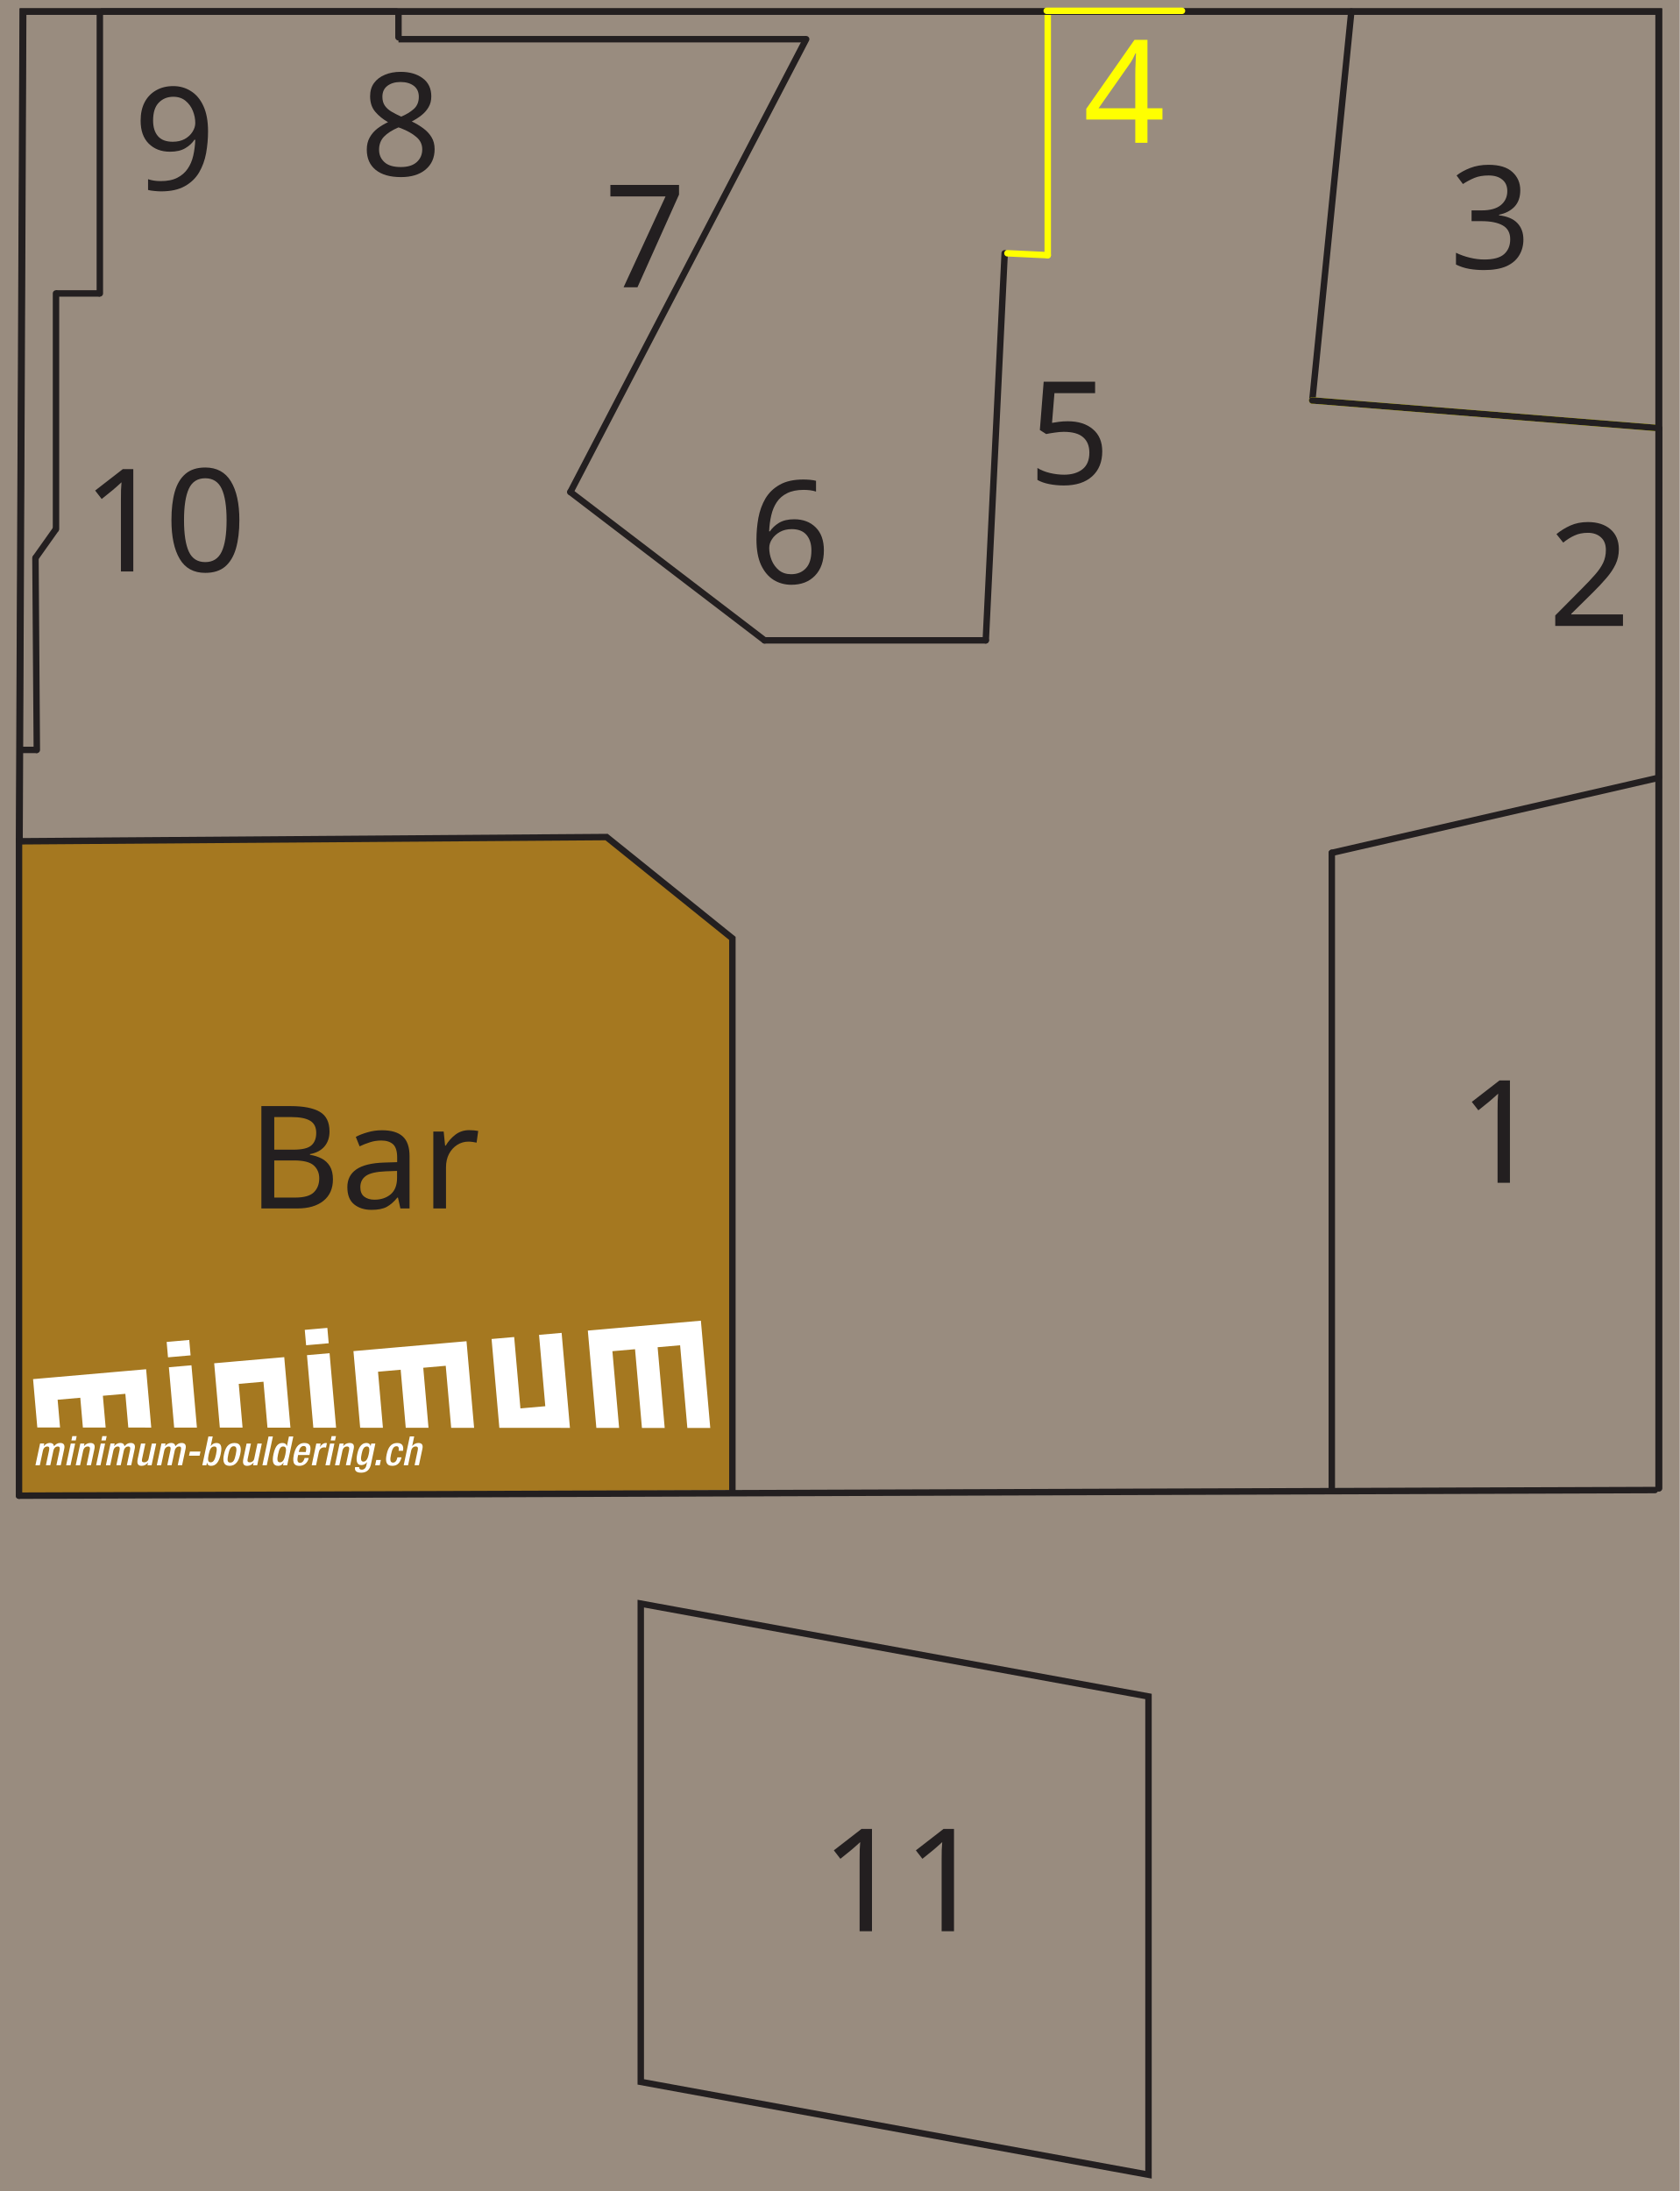
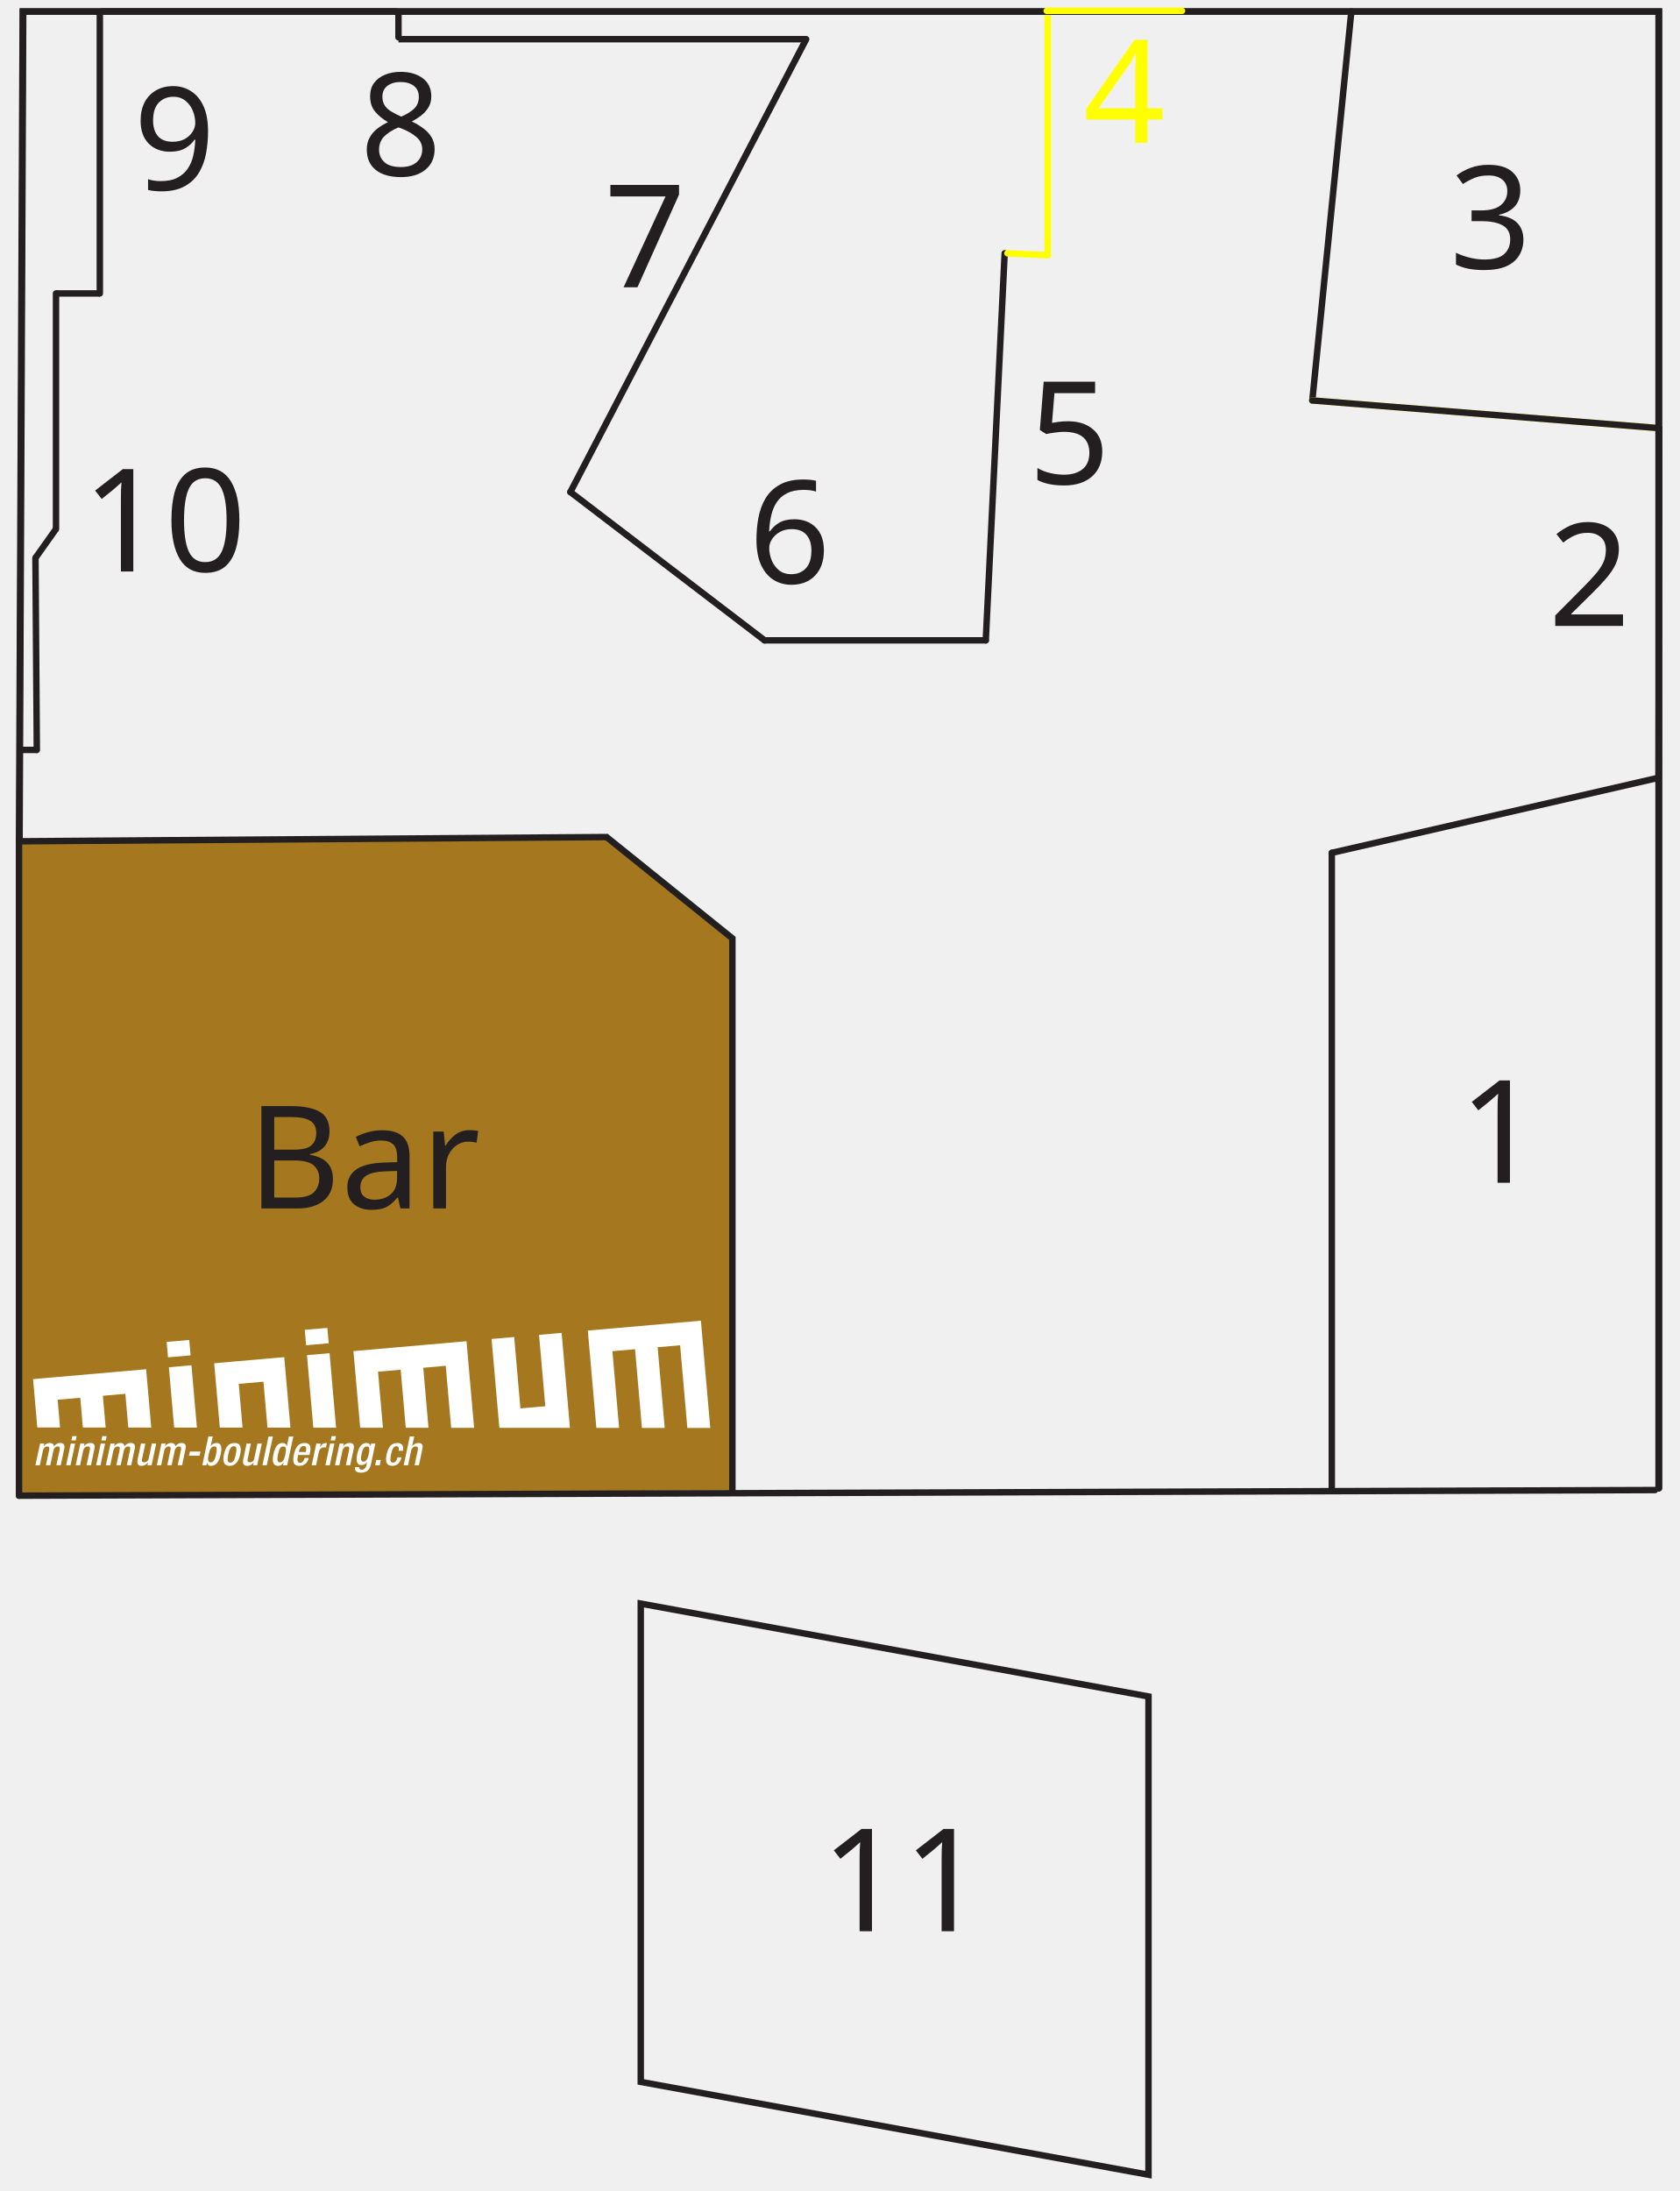
<svg xmlns="http://www.w3.org/2000/svg" xmlns:xlink="http://www.w3.org/1999/xlink" version="1.1" id="Layer_1" x="0px" y="0px" width="260.787px" height="340.158px" viewBox="0 0 260.787 340.158" enable-background="new 0 0 260.787 340.158" xml:space="preserve">
-   <rect fill="#998C7F" width="260.787" height="340.158" />
-   <polyline fill="#A57820" stroke="#231F20" stroke-linecap="round" points="2.952,232.207 2.952,130.612 94.177,129.955   113.708,145.686 113.708,231.334 " />
-   <path fill="none" stroke="#231F20" d="M2.952,114.91" />
-   <path fill="none" stroke="#231F20" d="M2.952,140.13" />
-   <line fill="none" stroke="#231F20" x1="3.016" y1="116.427" x2="5.791" y2="116.425" />
-   <line fill="none" stroke="#231F20" stroke-linecap="round" x1="5.717" y1="116.425" x2="5.504" y2="86.625" />
-   <line fill="none" stroke="#231F20" x1="5.504" y1="86.625" x2="8.695" y2="82.124" />
-   <line fill="none" stroke="#231F20" stroke-linecap="round" x1="8.695" y1="82.124" x2="8.695" y2="45.557" />
-   <line fill="none" stroke="#231F20" x1="8.695" y1="45.557" x2="15.501" y2="45.557" />
-   <line fill="none" stroke="#231F20" stroke-linecap="round" x1="15.501" y1="45.557" x2="15.501" y2="2.229" />
-   <line fill="none" stroke="#231F20" stroke-linecap="round" x1="61.866" y1="2.229" x2="61.866" y2="5.79" />
-   <line fill="none" stroke="#231F20" x1="61.866" y1="6.084" x2="125.163" y2="6.084" />
-   <line fill="none" stroke="#231F20" stroke-linecap="round" x1="125.163" y1="6.084" x2="88.557" y2="76.388" />
-   <line fill="none" stroke="#231F20" stroke-linecap="round" x1="88.557" y1="76.388" x2="118.703" y2="99.414" />
-   <line fill="none" stroke="#231F20" stroke-linecap="round" x1="118.703" y1="99.414" x2="153.048" y2="99.414" />
-   <line fill="none" stroke="#231F20" stroke-linecap="round" x1="153.048" y1="99.414" x2="155.983" y2="39.323" />
-   <line fill="none" stroke="#FFFF00" stroke-linecap="round" stroke-linejoin="bevel" stroke-miterlimit="10" x1="156.413" y1="39.323" x2="162.669" y2="39.62" />
-   <line fill="none" stroke="#FFFF00" stroke-linecap="round" stroke-linejoin="bevel" stroke-miterlimit="10" x1="162.669" y1="39.62" x2="162.669" y2="1.792" />
-   <line fill="none" stroke="#231F20" stroke-linecap="round" x1="209.804" y1="1.792" x2="203.745" y2="62.169" />
-   <line fill="none" stroke="#FFFF00" stroke-linecap="round" stroke-linejoin="bevel" stroke-miterlimit="10" x1="203.745" y1="62.169" x2="257.588" y2="66.471" />
-   <line fill="none" stroke="#231F20" stroke-linecap="round" x1="206.772" y1="132.407" x2="206.772" y2="231.334" />
-   <line fill="none" stroke="#231F20" stroke-linecap="round" x1="206.772" y1="132.407" x2="257.504" y2="120.75" />
-   <g>
-     <line fill="none" stroke="#231F20" stroke-linecap="round" x1="2.952" y1="232.207" x2="256.938" y2="231.334" />
+   <defs id="defs153" />
+   <polyline fill="#A57820" stroke="#231F20" stroke-linecap="round" points="2.952,232.207 2.952,130.612 94.177,129.955   113.708,145.686 113.708,231.334 " id="polyline5" />
+   <path fill="none" stroke="#231F20" d="M2.952,114.91" id="path7" />
+   <path fill="none" stroke="#231F20" d="M2.952,140.13" id="path9" />
+   <line fill="none" stroke="#231F20" x1="3.016" y1="116.427" x2="5.791" y2="116.425" id="line11" />
+   <line fill="none" stroke="#231F20" stroke-linecap="round" x1="5.717" y1="116.425" x2="5.504" y2="86.625" id="line13" />
+   <line fill="none" stroke="#231F20" x1="5.504" y1="86.625" x2="8.695" y2="82.124" id="line15" />
+   <line fill="none" stroke="#231F20" stroke-linecap="round" x1="8.695" y1="82.124" x2="8.695" y2="45.557" id="line17" />
+   <line fill="none" stroke="#231F20" x1="8.695" y1="45.557" x2="15.501" y2="45.557" id="line19" />
+   <line fill="none" stroke="#231F20" stroke-linecap="round" x1="15.501" y1="45.557" x2="15.501" y2="2.229" id="line21" />
+   <line fill="none" stroke="#231F20" stroke-linecap="round" x1="61.866" y1="2.229" x2="61.866" y2="5.79" id="line23" />
+   <line fill="none" stroke="#231F20" x1="61.866" y1="6.084" x2="125.163" y2="6.084" id="line25" />
+   <line fill="none" stroke="#231F20" stroke-linecap="round" x1="125.163" y1="6.084" x2="88.557" y2="76.388" id="line27" />
+   <line fill="none" stroke="#231F20" stroke-linecap="round" x1="88.557" y1="76.388" x2="118.703" y2="99.414" id="line29" />
+   <line fill="none" stroke="#231F20" stroke-linecap="round" x1="118.703" y1="99.414" x2="153.048" y2="99.414" id="line31" />
+   <line fill="none" stroke="#231F20" stroke-linecap="round" x1="153.048" y1="99.414" x2="155.983" y2="39.323" id="line33" />
+   <line fill="none" stroke="#FFFF00" stroke-linecap="round" stroke-linejoin="bevel" stroke-miterlimit="10" x1="156.413" y1="39.323" x2="162.669" y2="39.62" id="line35" />
+   <line fill="none" stroke="#FFFF00" stroke-linecap="round" stroke-linejoin="bevel" stroke-miterlimit="10" x1="162.669" y1="39.62" x2="162.669" y2="1.792" id="line37" />
+   <line fill="none" stroke="#231F20" stroke-linecap="round" x1="209.804" y1="1.792" x2="203.745" y2="62.169" id="line39" />
+   <line fill="none" stroke="#FFFF00" stroke-linecap="round" stroke-linejoin="bevel" stroke-miterlimit="10" x1="203.745" y1="62.169" x2="257.588" y2="66.471" id="line41" />
+   <line fill="none" stroke="#231F20" stroke-linecap="round" x1="206.772" y1="132.407" x2="206.772" y2="231.334" id="line43" />
+   <line fill="none" stroke="#231F20" stroke-linecap="round" x1="206.772" y1="132.407" x2="257.504" y2="120.75" id="line45" />
+   <g id="g47">
+     <line fill="none" stroke="#231F20" stroke-linecap="round" x1="2.952" y1="232.207" x2="256.938" y2="231.334" id="line49" />
  </g>
-   <g>
-     <g>
-       <text transform="matrix(1 0 0 1 226.5244 183.6323)" fill="#231F20" font-family="'MyriadPro-Regular'" font-size="22.265">1</text>
+   <g id="g51">
+     <g id="g53">
+       <text transform="matrix(1 0 0 1 226.5244 183.6323)" fill="#231F20" font-family="'MyriadPro-Regular'" font-size="22.265" id="text55">1</text>
    </g>
  </g>
-   <g>
-     <text transform="matrix(1 0 0 1 159.6641 75.1519)" fill="#231F20" font-family="'MyriadPro-Regular'" font-size="22.265">5</text>
+   <g id="g57">
+     <text transform="matrix(1 0 0 1 159.6641 75.1519)" fill="#231F20" font-family="'MyriadPro-Regular'" font-size="22.265" id="text59">5</text>
  </g>
-   <g>
-     <g>
-       <text transform="matrix(1 0 0 1 168.1826 22.1714)" fill="#FFFF00" font-family="'MyriadPro-Regular'" font-size="22.265">4</text>
+   <g id="g61">
+     <g id="g63">
+       <text transform="matrix(1 0 0 1 168.1826 22.1714)" fill="#FFFF00" font-family="'MyriadPro-Regular'" font-size="22.265" id="text65">4</text>
    </g>
  </g>
-   <text transform="matrix(1 0 0 1 20.7227 29.4917)" fill="#231F20" font-family="'MyriadPro-Regular'" font-size="22.265">9</text>
-   <g>
-     <g>
-       <text transform="matrix(1 0 0 1 55.8535 27.2778)" fill="#231F20" font-family="'MyriadPro-Regular'" font-size="22.265">8</text>
+   <text transform="matrix(1 0 0 1 20.7227 29.4917)" fill="#231F20" font-family="'MyriadPro-Regular'" font-size="22.265" id="text67">9</text>
+   <g id="g69">
+     <g id="g71">
+       <text transform="matrix(1 0 0 1 55.8535 27.2778)" fill="#231F20" font-family="'MyriadPro-Regular'" font-size="22.265" id="text73">8</text>
    </g>
  </g>
-   <g>
-     <text transform="matrix(1 0 0 1 93.7842 44.6011)" fill="#231F20" font-family="'MyriadPro-Regular'" font-size="22.265">7</text>
+   <g id="g75">
+     <text transform="matrix(1 0 0 1 93.7842 44.6011)" fill="#231F20" font-family="'MyriadPro-Regular'" font-size="22.265" id="text77">7</text>
  </g>
-   <g>
-     <text transform="matrix(1 0 0 1 116.2266 90.5698)" fill="#231F20" font-family="'MyriadPro-Regular'" font-size="22.265">6</text>
+   <g id="g79">
+     <text transform="matrix(1 0 0 1 116.2266 90.5698)" fill="#231F20" font-family="'MyriadPro-Regular'" font-size="22.265" id="text81">6</text>
  </g>
-   <text transform="matrix(1 0 0 1 12.7891 88.7202)" fill="#231F20" font-family="'MyriadPro-Regular'" font-size="22.265">10</text>
-   <g>
-     <text transform="matrix(1 0 0 1 127.4761 299.8335)" fill="#231F20" font-family="'MyriadPro-Regular'" font-size="22.265">11</text>
+   <text transform="matrix(1 0 0 1 12.7891 88.7202)" fill="#231F20" font-family="'MyriadPro-Regular'" font-size="22.265" id="text83">10</text>
+   <g id="g85">
+     <text transform="matrix(1 0 0 1 127.4761 299.8335)" fill="#231F20" font-family="'MyriadPro-Regular'" font-size="22.265" id="text87">11</text>
  </g>
-   <polygon fill="none" stroke="#231F20" stroke-linecap="round" points="178.312,337.633 99.483,323.219 99.483,248.965   178.312,263.379 " />
-   <text transform="matrix(1 0 0 1 38.4248 187.6147)" fill="#231F20" font-family="'MyriadPro-Regular'" font-size="22.265">Bar</text>
-   <g>
-     <defs>
+   <polygon fill="none" stroke="#231F20" stroke-linecap="round" points="178.312,337.633 99.483,323.219 99.483,248.965   178.312,263.379 " id="polygon89" />
+   <text transform="matrix(1 0 0 1 38.4248 187.6147)" fill="#231F20" font-family="'MyriadPro-Regular'" font-size="22.265" id="text91">Bar</text>
+   <g id="g93">
+     <defs id="defs95">
      <rect id="SVGID_1_" x="5.135" y="205.042" width="105.138" height="23.598" />
    </defs>
    <clipPath id="SVGID_2_">
-       <use xlink:href="#SVGID_1_" overflow="visible" />
+       <use xlink:href="#SVGID_1_" overflow="visible" id="use99" />
    </clipPath>
-     <g clip-path="url(#SVGID_2_)">
-       <g>
-         <defs>
+     <g clip-path="url(#SVGID_2_)" id="g101">
+       <g id="g103">
+         <defs id="defs105">
          <rect id="SVGID_3_" x="-52.355" y="60.427" width="220.793" height="312.266" />
        </defs>
-         <defs>
+         <defs id="defs108">
          <rect id="SVGID_4_" x="-52.355" y="60.427" width="220.793" height="312.266" />
        </defs>
        <clipPath id="SVGID_5_">
-           <use xlink:href="#SVGID_3_" overflow="visible" />
+           <use xlink:href="#SVGID_3_" overflow="visible" id="use112" />
        </clipPath>
        <clipPath id="SVGID_6_" clip-path="url(#SVGID_5_)">
-           <use xlink:href="#SVGID_4_" overflow="visible" />
+           <use xlink:href="#SVGID_4_" overflow="visible" id="use115" />
        </clipPath>
-         <path clip-path="url(#SVGID_6_)" fill="#FFFFFF" d="M110.273,221.696l-1.34-15.357l-0.116-1.3l-14.046,1.229l-1.169,0.104     l-2.336,0.205c0,0,0.525,6.04,1.322,15.106l3.533,0.003l-1.041-11.91l3.516-0.307l1.069,12.221h3.534l-1.097-12.53l3.491-0.304     l1.123,12.837L110.273,221.696z M88.487,221.68l-0.126-1.454l-0.074-0.847l-1.09-12.447l-3.507,0.308l0.971,11.079l-2.414,0.212     l-1.197,0.105l-0.251,0.023l-0.968-11.083l-3.51,0.306l1.089,12.445l0.075,0.851l0.042,0.493L88.487,221.68z M73.607,221.671     l-1.178-13.443l-17.553,1.537c0,0,0.393,4.489,1.042,11.895l3.533,0.003l-0.761-8.698l3.517-0.31l0.788,9.008l3.533,0.006     l-0.813-9.32l3.488-0.309l0.845,9.632H73.607z M52.179,221.654l-1.011-11.568l-3.508,0.305l0.987,11.262L52.179,221.654z      M47.527,208.854l3.507-0.309l-0.209-2.387l-3.508,0.306L47.527,208.854z M45.091,221.65l-0.77-8.781l-0.076-0.848l-0.113-1.321     l-1.322,0.116l-1.494,0.13l-4.556,0.397l-1.168,0.106l-2.338,0.203l0.875,9.988l3.531,0.001l-0.593-6.79l3.837-0.336l0.623,7.128     L45.091,221.65z M30.572,221.639l-0.847-9.675l-3.505,0.304l0.82,9.369L30.572,221.639z M26.083,210.729l3.507-0.307l-0.21-2.391     l-3.505,0.31L26.083,210.729z M23.482,221.634l-0.681-7.763l-0.114-1.294l-14.048,1.229l-1.167,0.102l-2.337,0.204     c0,0,0.282,3.211,0.656,7.509l3.533,0.001l-0.376-4.308l3.517-0.309l0.403,4.62l3.536,0.002l-0.433-4.93l3.491-0.304l0.457,5.238     L23.482,221.634z" />
-         <path clip-path="url(#SVGID_6_)" fill="#FFFFFF" d="M5.502,227.488h0.679l0.481-2.266c0.092-0.439,0.403-0.658,0.671-0.658     c0.283,0,0.379,0.166,0.287,0.608l-0.492,2.312h0.68l0.482-2.263c0.09-0.44,0.402-0.658,0.678-0.658s0.371,0.166,0.279,0.607     l-0.492,2.312h0.678l0.544-2.565c0.14-0.65-0.154-0.895-0.631-0.895c-0.406,0-0.695,0.189-0.959,0.514     c-0.041-0.282-0.193-0.514-0.674-0.514c-0.32,0-0.68,0.183-0.91,0.482H6.783l0.086-0.395H6.222L5.502,227.488z M10.269,227.488     h0.677l0.719-3.374h-0.68L10.269,227.488z M11.084,223.637h0.677l0.143-0.676h-0.677L11.084,223.637z M11.755,227.488h0.677     l0.481-2.266c0.094-0.439,0.402-0.658,0.681-0.658c0.338,0,0.435,0.166,0.338,0.608l-0.488,2.312h0.676l0.542-2.547     c0.143-0.679-0.132-0.911-0.647-0.911c-0.374,0-0.733,0.181-0.967,0.481H13.03l0.083-0.396h-0.64L11.755,227.488z      M14.923,227.488h0.679l0.715-3.374h-0.675L14.923,227.488z M15.741,223.637h0.677l0.147-0.676h-0.679L15.741,223.637z      M16.441,227.488h0.677l0.48-2.266c0.095-0.439,0.403-0.658,0.673-0.658c0.281,0,0.377,0.166,0.287,0.608l-0.494,2.312h0.678     l0.481-2.263c0.095-0.44,0.402-0.658,0.681-0.658s0.373,0.166,0.279,0.607l-0.489,2.312h0.677l0.545-2.565     c0.14-0.65-0.155-0.895-0.63-0.895c-0.406,0-0.7,0.189-0.963,0.514c-0.039-0.282-0.189-0.514-0.674-0.514     c-0.32,0-0.677,0.183-0.91,0.482h-0.02l0.083-0.395h-0.639L16.441,227.488z M22.895,227.488h0.64l0.715-3.374h-0.676     l-0.501,2.357c-0.079,0.376-0.382,0.562-0.671,0.562c-0.288,0-0.432-0.123-0.35-0.497l0.513-2.422h-0.678l-0.5,2.357     c-0.187,0.87,0.104,1.103,0.604,1.103c0.374,0,0.733-0.183,0.967-0.484h0.02L22.895,227.488z M24.344,227.488h0.676l0.482-2.266     c0.092-0.439,0.403-0.658,0.672-0.658c0.279,0,0.378,0.166,0.283,0.608l-0.489,2.312h0.675l0.482-2.263     c0.092-0.44,0.402-0.658,0.678-0.658c0.278,0,0.372,0.166,0.28,0.607l-0.49,2.312h0.676l0.545-2.565     c0.14-0.65-0.154-0.895-0.628-0.895c-0.408,0-0.699,0.189-0.963,0.514c-0.041-0.282-0.192-0.514-0.674-0.514     c-0.321,0-0.681,0.183-0.913,0.482h-0.016l0.083-0.395h-0.638L24.344,227.488z M29.344,225.997h1.644l0.138-0.64h-1.642     L29.344,225.997z M31.407,227.488h0.639l0.086-0.415h0.012c0.039,0.217,0.15,0.501,0.631,0.501c0.789,0,1.245-0.657,1.49-1.819     c0.32-1.495-0.158-1.726-0.673-1.726c-0.364,0-0.676,0.181-0.866,0.482h-0.014l0.319-1.496h-0.677L31.407,227.488z      M32.392,225.839c0.173-0.809,0.365-1.273,0.884-1.273c0.392,0,0.463,0.314,0.268,1.225c-0.162,0.763-0.365,1.242-0.835,1.242     C32.248,227.033,32.241,226.561,32.392,225.839 M34.771,225.8c-0.225,1.047-0.059,1.773,0.877,1.773     c0.939,0,1.415-0.727,1.637-1.773c0.222-1.048,0.102-1.772-0.884-1.772C35.423,224.028,34.992,224.752,34.771,225.8      M35.448,225.8c0.159-0.748,0.358-1.271,0.847-1.271c0.494,0,0.471,0.523,0.311,1.271c-0.182,0.86-0.357,1.272-0.852,1.272     C35.266,227.073,35.266,226.661,35.448,225.8 M39.294,227.488h0.639l0.715-3.374h-0.677l-0.5,2.357     c-0.081,0.376-0.384,0.562-0.673,0.562c-0.286,0-0.433-0.123-0.352-0.497l0.517-2.422h-0.677l-0.502,2.357     c-0.183,0.87,0.105,1.103,0.607,1.103c0.374,0,0.733-0.183,0.965-0.484h0.02L39.294,227.488z M40.742,227.488h0.677l0.952-4.475     h-0.676L40.742,227.488z M43.95,227.488h0.639l0.952-4.475h-0.68l-0.317,1.497h-0.014c-0.062-0.302-0.299-0.482-0.664-0.482     c-0.511,0-1.087,0.231-1.407,1.727c-0.247,1.162-0.071,1.816,0.717,1.816c0.48,0,0.712-0.281,0.844-0.502h0.013L43.95,227.488z      M44.299,225.839c-0.155,0.722-0.361,1.193-0.824,1.193c-0.469,0-0.467-0.479-0.305-1.242c0.193-0.91,0.399-1.225,0.786-1.225     C44.476,224.566,44.471,225.031,44.299,225.839 M48.05,225.888l0.075-0.358c0.199-0.939,0.068-1.502-0.87-1.502     c-1.059,0-1.447,0.938-1.635,1.823c-0.331,1.559,0.316,1.723,0.869,1.723c0.734,0,1.283-0.471,1.44-1.216H47.29     c-0.042,0.199-0.215,0.752-0.7,0.752c-0.503,0-0.44-0.574-0.343-1.027l0.04-0.194H48.05L48.05,225.888z M46.385,225.424     l0.017-0.067c0.091-0.44,0.314-0.864,0.746-0.864c0.383,0,0.451,0.327,0.362,0.751l-0.039,0.182L46.385,225.424L46.385,225.424z      M48.392,227.488h0.677l0.428-2.021c0.133-0.625,0.533-0.762,0.839-0.762c0.116,0,0.227,0.024,0.276,0.038l0.146-0.689     c-0.042-0.013-0.083-0.024-0.158-0.024c-0.382,0-0.684,0.237-0.914,0.613h-0.011l0.113-0.527h-0.68L48.392,227.488z      M50.525,227.488h0.674l0.718-3.374h-0.678L50.525,227.488z M51.341,223.637h0.676l0.145-0.676h-0.678L51.341,223.637z      M52.008,227.488h0.678l0.482-2.266c0.091-0.439,0.402-0.658,0.677-0.658c0.342,0,0.436,0.166,0.342,0.608l-0.491,2.312h0.675     l0.541-2.547c0.145-0.679-0.129-0.911-0.642-0.911c-0.377,0-0.736,0.181-0.968,0.481h-0.021l0.083-0.396h-0.64L52.008,227.488z      M55.125,227.776c-0.058,0.276-0.072,0.863,0.932,0.863c0.908,0,1.366-0.493,1.538-1.314l0.681-3.211h-0.639l-0.09,0.415h-0.01     c-0.011-0.246-0.239-0.501-0.634-0.501c-0.958,0-1.285,0.995-1.44,1.734c-0.196,0.919-0.143,1.697,0.646,1.697     c0.328,0,0.678-0.17,0.864-0.462h0.011l-0.114,0.546c-0.083,0.386-0.355,0.632-0.706,0.632c-0.3,0-0.446-0.195-0.402-0.404     h-0.638V227.776z M56.154,225.693c0.132-0.624,0.322-1.129,0.811-1.129c0.471,0,0.409,0.608,0.292,1.161     c-0.113,0.532-0.312,1.197-0.836,1.197C55.92,226.922,56.035,226.27,56.154,225.693 M58.244,227.488h0.715l0.173-0.827h-0.713     L58.244,227.488z M61.703,226.257c-0.109,0.508-0.314,0.821-0.688,0.815c-0.489,0-0.462-0.527-0.305-1.272     c0.158-0.748,0.357-1.271,0.845-1.271c0.399-0.013,0.399,0.395,0.333,0.708h0.677c0.088-0.42,0.109-1.224-0.902-1.209     c-0.979,0-1.407,0.725-1.632,1.772c-0.223,1.047-0.101,1.773,0.877,1.773c0.833,0,1.217-0.51,1.432-1.316H61.703z      M62.675,227.488h0.679l0.482-2.266c0.09-0.439,0.401-0.658,0.679-0.658c0.339,0,0.435,0.166,0.34,0.608l-0.49,2.312h0.674     l0.542-2.547c0.145-0.679-0.132-0.911-0.644-0.911c-0.345,0-0.677,0.174-0.926,0.463l-0.014-0.014l0.312-1.466h-0.683     L62.675,227.488z" />
+         <path clip-path="url(#SVGID_6_)" fill="#FFFFFF" d="M110.273,221.696l-1.34-15.357l-0.116-1.3l-14.046,1.229l-1.169,0.104     l-2.336,0.205c0,0,0.525,6.04,1.322,15.106l3.533,0.003l-1.041-11.91l3.516-0.307l1.069,12.221h3.534l-1.097-12.53l3.491-0.304     l1.123,12.837L110.273,221.696z M88.487,221.68l-0.126-1.454l-0.074-0.847l-1.09-12.447l-3.507,0.308l0.971,11.079l-2.414,0.212     l-1.197,0.105l-0.251,0.023l-0.968-11.083l-3.51,0.306l1.089,12.445l0.075,0.851l0.042,0.493L88.487,221.68z M73.607,221.671     l-1.178-13.443l-17.553,1.537c0,0,0.393,4.489,1.042,11.895l3.533,0.003l-0.761-8.698l3.517-0.31l0.788,9.008l3.533,0.006     l-0.813-9.32l3.488-0.309l0.845,9.632H73.607z M52.179,221.654l-1.011-11.568l-3.508,0.305l0.987,11.262L52.179,221.654z      M47.527,208.854l3.507-0.309l-0.209-2.387l-3.508,0.306L47.527,208.854z M45.091,221.65l-0.77-8.781l-0.076-0.848l-0.113-1.321     l-1.322,0.116l-1.494,0.13l-4.556,0.397l-1.168,0.106l-2.338,0.203l0.875,9.988l3.531,0.001l-0.593-6.79l3.837-0.336l0.623,7.128     L45.091,221.65z M30.572,221.639l-0.847-9.675l-3.505,0.304l0.82,9.369L30.572,221.639z M26.083,210.729l3.507-0.307l-0.21-2.391     l-3.505,0.31L26.083,210.729z M23.482,221.634l-0.681-7.763l-0.114-1.294l-14.048,1.229l-1.167,0.102l-2.337,0.204     c0,0,0.282,3.211,0.656,7.509l3.533,0.001l-0.376-4.308l3.517-0.309l0.403,4.62l3.536,0.002l-0.433-4.93l3.491-0.304l0.457,5.238     L23.482,221.634z" id="path117" />
+         <path clip-path="url(#SVGID_6_)" fill="#FFFFFF" d="M5.502,227.488h0.679l0.481-2.266c0.092-0.439,0.403-0.658,0.671-0.658     c0.283,0,0.379,0.166,0.287,0.608l-0.492,2.312h0.68l0.482-2.263c0.09-0.44,0.402-0.658,0.678-0.658s0.371,0.166,0.279,0.607     l-0.492,2.312h0.678l0.544-2.565c0.14-0.65-0.154-0.895-0.631-0.895c-0.406,0-0.695,0.189-0.959,0.514     c-0.041-0.282-0.193-0.514-0.674-0.514c-0.32,0-0.68,0.183-0.91,0.482H6.783l0.086-0.395H6.222L5.502,227.488z M10.269,227.488     h0.677l0.719-3.374h-0.68L10.269,227.488z M11.084,223.637h0.677l0.143-0.676h-0.677L11.084,223.637z M11.755,227.488h0.677     l0.481-2.266c0.094-0.439,0.402-0.658,0.681-0.658c0.338,0,0.435,0.166,0.338,0.608l-0.488,2.312h0.676l0.542-2.547     c0.143-0.679-0.132-0.911-0.647-0.911c-0.374,0-0.733,0.181-0.967,0.481H13.03l0.083-0.396h-0.64L11.755,227.488z      M14.923,227.488h0.679l0.715-3.374h-0.675L14.923,227.488z M15.741,223.637h0.677l0.147-0.676h-0.679L15.741,223.637z      M16.441,227.488h0.677l0.48-2.266c0.095-0.439,0.403-0.658,0.673-0.658c0.281,0,0.377,0.166,0.287,0.608l-0.494,2.312h0.678     l0.481-2.263c0.095-0.44,0.402-0.658,0.681-0.658s0.373,0.166,0.279,0.607l-0.489,2.312h0.677l0.545-2.565     c0.14-0.65-0.155-0.895-0.63-0.895c-0.406,0-0.7,0.189-0.963,0.514c-0.039-0.282-0.189-0.514-0.674-0.514     c-0.32,0-0.677,0.183-0.91,0.482h-0.02l0.083-0.395h-0.639L16.441,227.488z M22.895,227.488h0.64l0.715-3.374h-0.676     l-0.501,2.357c-0.079,0.376-0.382,0.562-0.671,0.562c-0.288,0-0.432-0.123-0.35-0.497l0.513-2.422h-0.678l-0.5,2.357     c-0.187,0.87,0.104,1.103,0.604,1.103c0.374,0,0.733-0.183,0.967-0.484h0.02L22.895,227.488z M24.344,227.488h0.676l0.482-2.266     c0.092-0.439,0.403-0.658,0.672-0.658c0.279,0,0.378,0.166,0.283,0.608l-0.489,2.312h0.675l0.482-2.263     c0.092-0.44,0.402-0.658,0.678-0.658c0.278,0,0.372,0.166,0.28,0.607l-0.49,2.312h0.676l0.545-2.565     c0.14-0.65-0.154-0.895-0.628-0.895c-0.408,0-0.699,0.189-0.963,0.514c-0.041-0.282-0.192-0.514-0.674-0.514     c-0.321,0-0.681,0.183-0.913,0.482h-0.016l0.083-0.395h-0.638L24.344,227.488z M29.344,225.997h1.644l0.138-0.64h-1.642     L29.344,225.997z M31.407,227.488h0.639l0.086-0.415h0.012c0.039,0.217,0.15,0.501,0.631,0.501c0.789,0,1.245-0.657,1.49-1.819     c0.32-1.495-0.158-1.726-0.673-1.726c-0.364,0-0.676,0.181-0.866,0.482h-0.014l0.319-1.496h-0.677L31.407,227.488z      M32.392,225.839c0.173-0.809,0.365-1.273,0.884-1.273c0.392,0,0.463,0.314,0.268,1.225c-0.162,0.763-0.365,1.242-0.835,1.242     C32.248,227.033,32.241,226.561,32.392,225.839 M34.771,225.8c-0.225,1.047-0.059,1.773,0.877,1.773     c0.939,0,1.415-0.727,1.637-1.773c0.222-1.048,0.102-1.772-0.884-1.772C35.423,224.028,34.992,224.752,34.771,225.8      M35.448,225.8c0.159-0.748,0.358-1.271,0.847-1.271c0.494,0,0.471,0.523,0.311,1.271c-0.182,0.86-0.357,1.272-0.852,1.272     C35.266,227.073,35.266,226.661,35.448,225.8 M39.294,227.488h0.639l0.715-3.374h-0.677l-0.5,2.357     c-0.081,0.376-0.384,0.562-0.673,0.562c-0.286,0-0.433-0.123-0.352-0.497l0.517-2.422h-0.677l-0.502,2.357     c-0.183,0.87,0.105,1.103,0.607,1.103c0.374,0,0.733-0.183,0.965-0.484h0.02L39.294,227.488z M40.742,227.488h0.677l0.952-4.475     h-0.676L40.742,227.488z M43.95,227.488h0.639l0.952-4.475h-0.68l-0.317,1.497h-0.014c-0.062-0.302-0.299-0.482-0.664-0.482     c-0.511,0-1.087,0.231-1.407,1.727c-0.247,1.162-0.071,1.816,0.717,1.816c0.48,0,0.712-0.281,0.844-0.502h0.013L43.95,227.488z      M44.299,225.839c-0.155,0.722-0.361,1.193-0.824,1.193c-0.469,0-0.467-0.479-0.305-1.242c0.193-0.91,0.399-1.225,0.786-1.225     C44.476,224.566,44.471,225.031,44.299,225.839 M48.05,225.888l0.075-0.358c0.199-0.939,0.068-1.502-0.87-1.502     c-1.059,0-1.447,0.938-1.635,1.823c-0.331,1.559,0.316,1.723,0.869,1.723c0.734,0,1.283-0.471,1.44-1.216H47.29     c-0.042,0.199-0.215,0.752-0.7,0.752c-0.503,0-0.44-0.574-0.343-1.027l0.04-0.194H48.05L48.05,225.888z M46.385,225.424     l0.017-0.067c0.091-0.44,0.314-0.864,0.746-0.864c0.383,0,0.451,0.327,0.362,0.751l-0.039,0.182L46.385,225.424L46.385,225.424z      M48.392,227.488h0.677l0.428-2.021c0.133-0.625,0.533-0.762,0.839-0.762c0.116,0,0.227,0.024,0.276,0.038l0.146-0.689     c-0.042-0.013-0.083-0.024-0.158-0.024c-0.382,0-0.684,0.237-0.914,0.613h-0.011l0.113-0.527h-0.68L48.392,227.488z      M50.525,227.488h0.674l0.718-3.374h-0.678L50.525,227.488z M51.341,223.637h0.676l0.145-0.676h-0.678L51.341,223.637z      M52.008,227.488h0.678l0.482-2.266c0.091-0.439,0.402-0.658,0.677-0.658c0.342,0,0.436,0.166,0.342,0.608l-0.491,2.312h0.675     l0.541-2.547c0.145-0.679-0.129-0.911-0.642-0.911c-0.377,0-0.736,0.181-0.968,0.481h-0.021l0.083-0.396h-0.64L52.008,227.488z      M55.125,227.776c-0.058,0.276-0.072,0.863,0.932,0.863c0.908,0,1.366-0.493,1.538-1.314l0.681-3.211h-0.639l-0.09,0.415h-0.01     c-0.011-0.246-0.239-0.501-0.634-0.501c-0.958,0-1.285,0.995-1.44,1.734c-0.196,0.919-0.143,1.697,0.646,1.697     c0.328,0,0.678-0.17,0.864-0.462h0.011l-0.114,0.546c-0.083,0.386-0.355,0.632-0.706,0.632c-0.3,0-0.446-0.195-0.402-0.404     h-0.638V227.776z M56.154,225.693c0.132-0.624,0.322-1.129,0.811-1.129c0.471,0,0.409,0.608,0.292,1.161     c-0.113,0.532-0.312,1.197-0.836,1.197C55.92,226.922,56.035,226.27,56.154,225.693 M58.244,227.488h0.715l0.173-0.827h-0.713     L58.244,227.488z M61.703,226.257c-0.109,0.508-0.314,0.821-0.688,0.815c-0.489,0-0.462-0.527-0.305-1.272     c0.158-0.748,0.357-1.271,0.845-1.271c0.399-0.013,0.399,0.395,0.333,0.708h0.677c0.088-0.42,0.109-1.224-0.902-1.209     c-0.979,0-1.407,0.725-1.632,1.772c-0.223,1.047-0.101,1.773,0.877,1.773c0.833,0,1.217-0.51,1.432-1.316H61.703z      M62.675,227.488h0.679l0.482-2.266c0.09-0.439,0.401-0.658,0.679-0.658c0.339,0,0.435,0.166,0.34,0.608l-0.49,2.312h0.674     l0.542-2.547c0.145-0.679-0.132-0.911-0.644-0.911c-0.345,0-0.677,0.174-0.926,0.463l-0.014-0.014l0.312-1.466h-0.683     L62.675,227.488z" id="path119" />
      </g>
    </g>
  </g>
-   <g>
-     <g>
-       <text transform="matrix(1 0 0 1 225.0508 41.7104)" fill="#231F20" font-family="'MyriadPro-Regular'" font-size="22.265">3</text>
+   <g id="g121">
+     <g id="g123">
+       <text transform="matrix(1 0 0 1 225.0508 41.7104)" fill="#231F20" font-family="'MyriadPro-Regular'" font-size="22.265" id="text125">3</text>
    </g>
  </g>
-   <g>
-     <text transform="matrix(1 0 0 1 240.4023 97.1743)" fill="#231F20" font-family="'MyriadPro-Regular'" font-size="22.265">2</text>
+   <g id="g127">
+     <text transform="matrix(1 0 0 1 240.4023 97.1743)" fill="#231F20" font-family="'MyriadPro-Regular'" font-size="22.265" id="text129">2</text>
  </g>
-   <g>
-     <polyline fill="none" stroke="#231F20" stroke-linecap="round" points="257.504,231.058 257.504,1.792 3.519,1.792 2.952,130.612     " />
-     <path fill="none" stroke="#231F20" d="M256.606,231.93" />
+   <g id="g131">
+     <polyline fill="none" stroke="#231F20" stroke-linecap="round" points="257.504,231.058 257.504,1.792 3.519,1.792 2.952,130.612     " id="polyline133" />
+     <path fill="none" stroke="#231F20" d="M256.606,231.93" id="path135" />
  </g>
-   <g>
-     <polyline fill="none" stroke="#231F20" stroke-linecap="round" points="257.588,231.058 257.588,1.792 3.603,1.792 3.036,130.612     " />
-     <path fill="none" stroke="#231F20" d="M256.69,231.93" />
+   <g id="g137">
+     <polyline fill="none" stroke="#231F20" stroke-linecap="round" points="257.588,231.058 257.588,1.792 3.603,1.792 3.036,130.612     " id="polyline139" />
+     <path fill="none" stroke="#231F20" d="M256.69,231.93" id="path141" />
  </g>
-   <line fill="none" stroke="#231F20" x1="15.632" y1="1.792" x2="61.707" y2="1.792" />
-   <line fill="none" stroke="#231F20" stroke-linecap="round" x1="257.588" y1="66.471" x2="257.504" y2="120.75" />
-   <line fill="none" stroke="#231F20" stroke-linecap="round" x1="203.745" y1="62.169" x2="257.588" y2="66.471" />
-   <line fill="none" stroke="#FFFF00" stroke-linecap="round" stroke-linejoin="bevel" stroke-miterlimit="10" x1="162.512" y1="1.681" x2="183.512" y2="1.681" />
+   <line fill="none" stroke="#231F20" x1="15.632" y1="1.792" x2="61.707" y2="1.792" id="line143" />
+   <line fill="none" stroke="#231F20" stroke-linecap="round" x1="257.588" y1="66.471" x2="257.504" y2="120.75" id="line145" />
+   <line fill="none" stroke="#231F20" stroke-linecap="round" x1="203.745" y1="62.169" x2="257.588" y2="66.471" id="line147" />
+   <line fill="none" stroke="#FFFF00" stroke-linecap="round" stroke-linejoin="bevel" stroke-miterlimit="10" x1="162.512" y1="1.681" x2="183.512" y2="1.681" id="line149" />
</svg>
